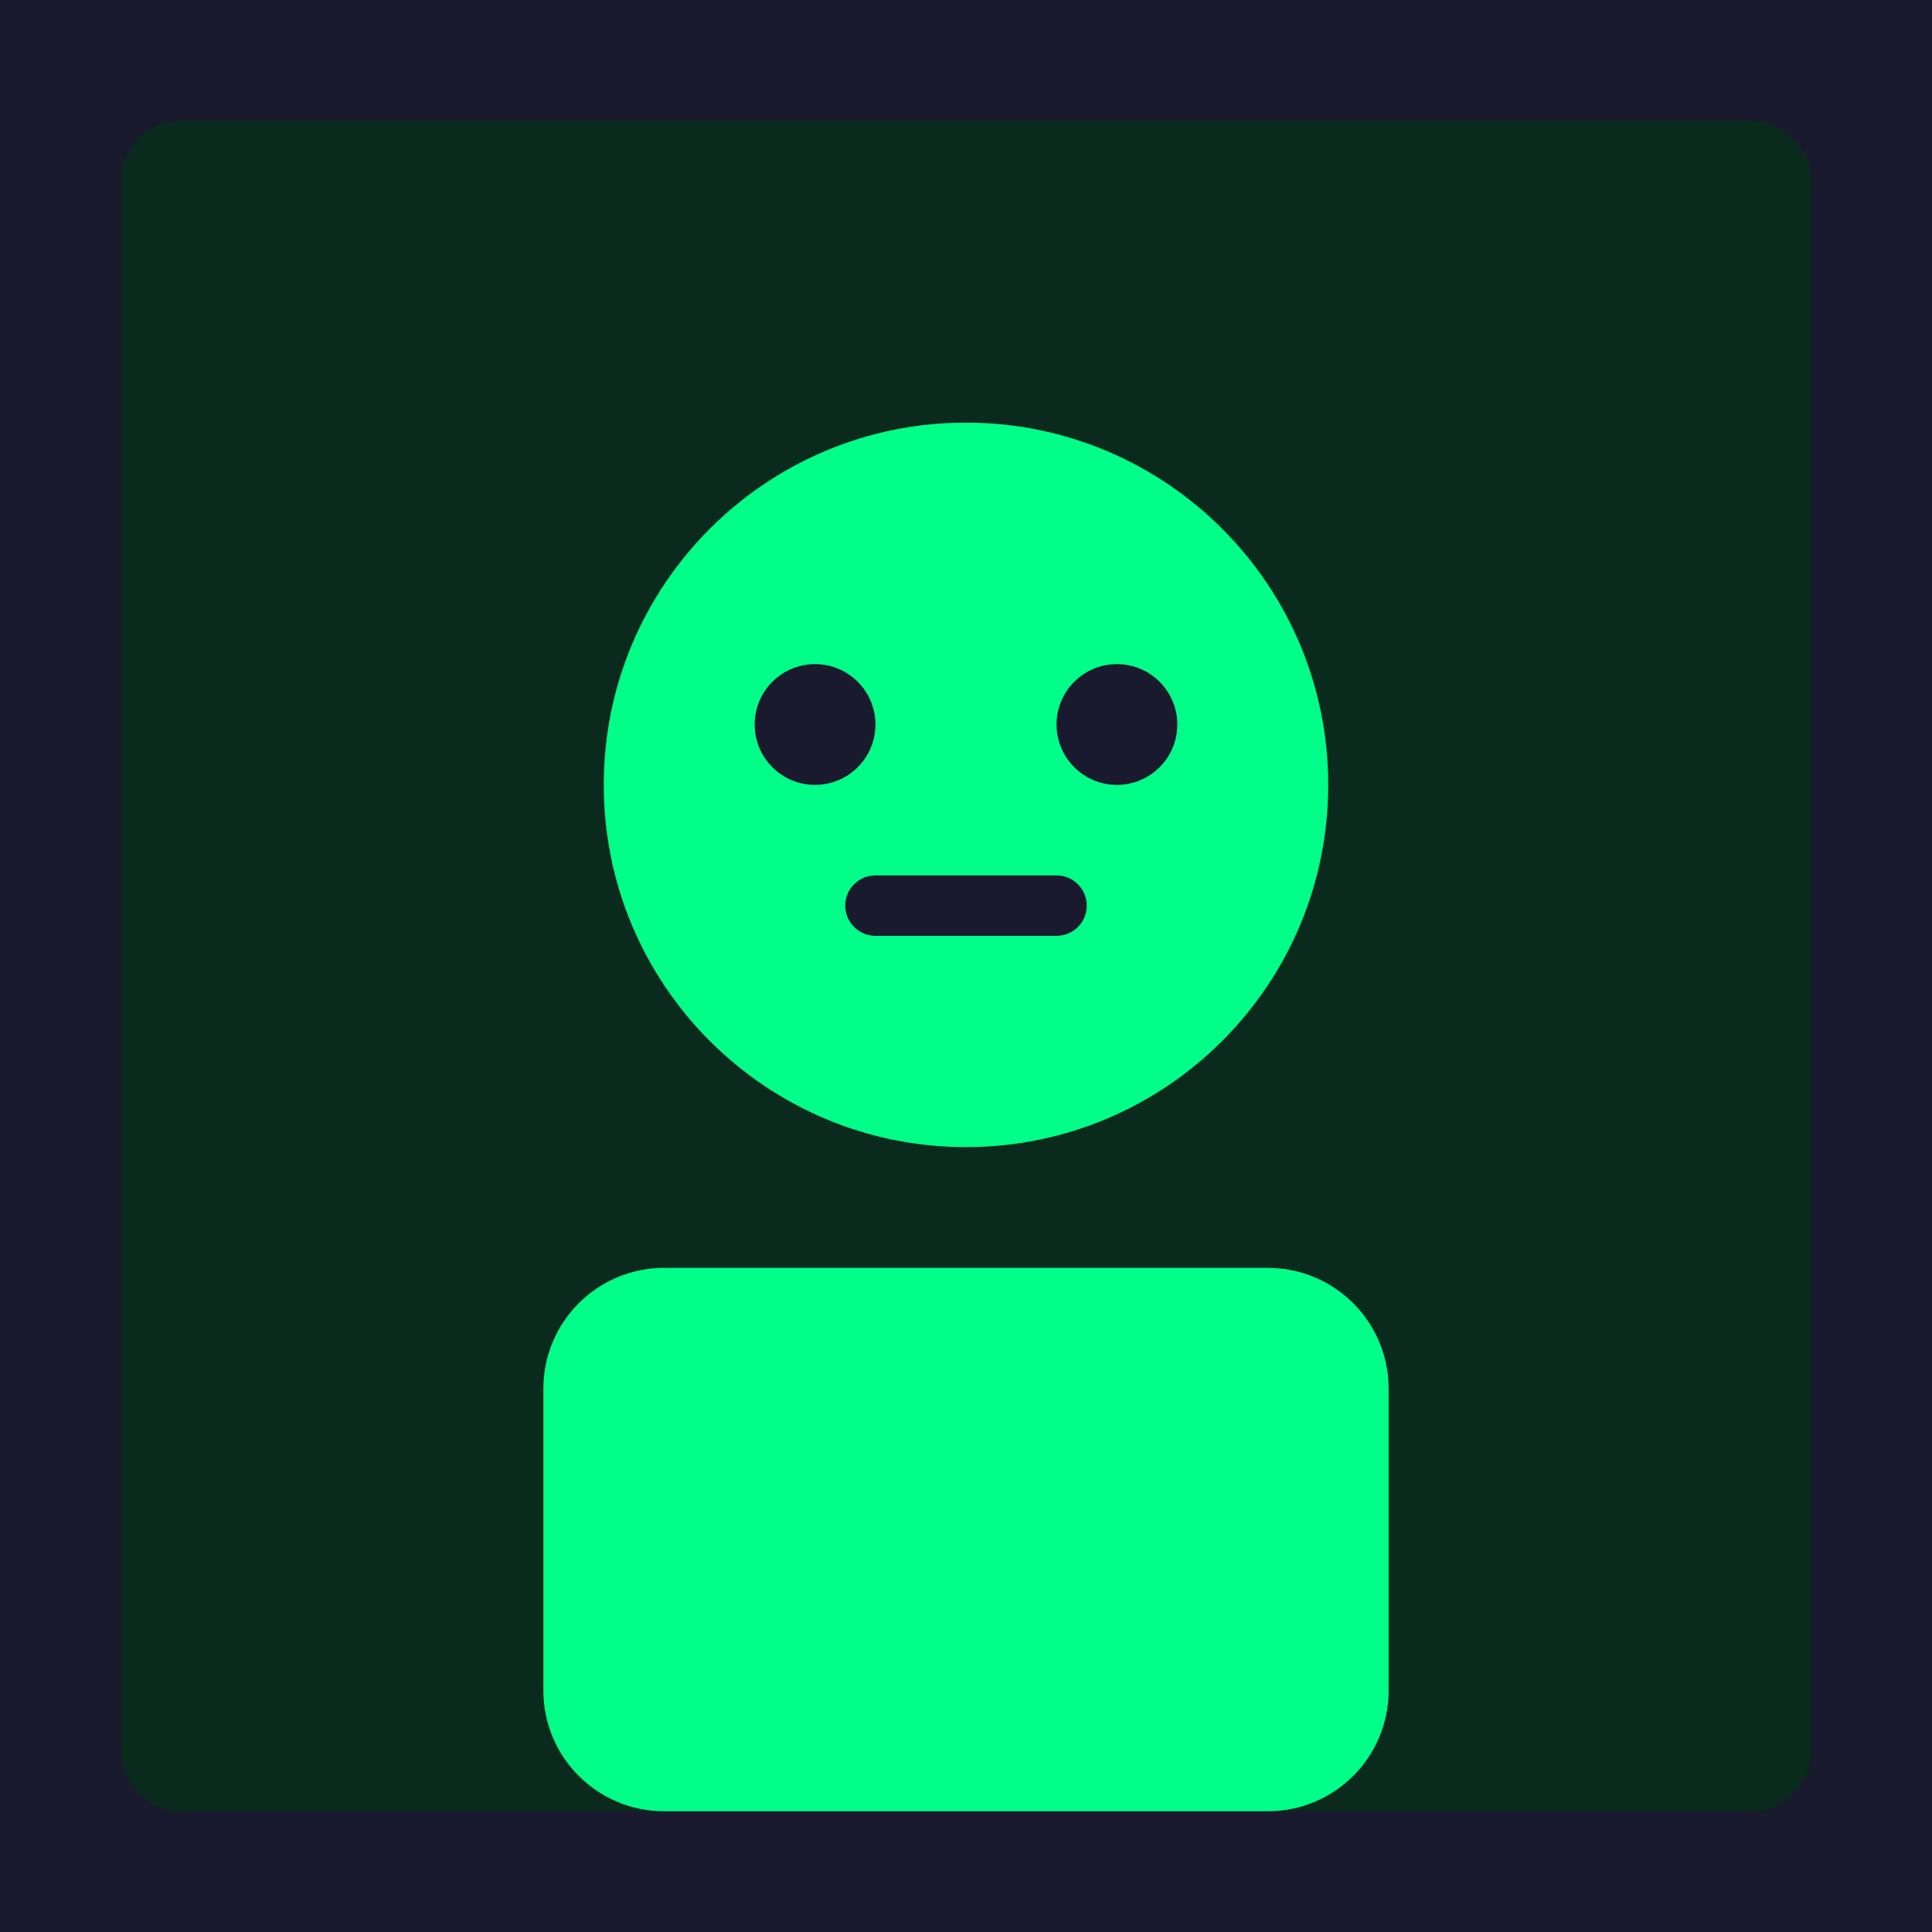
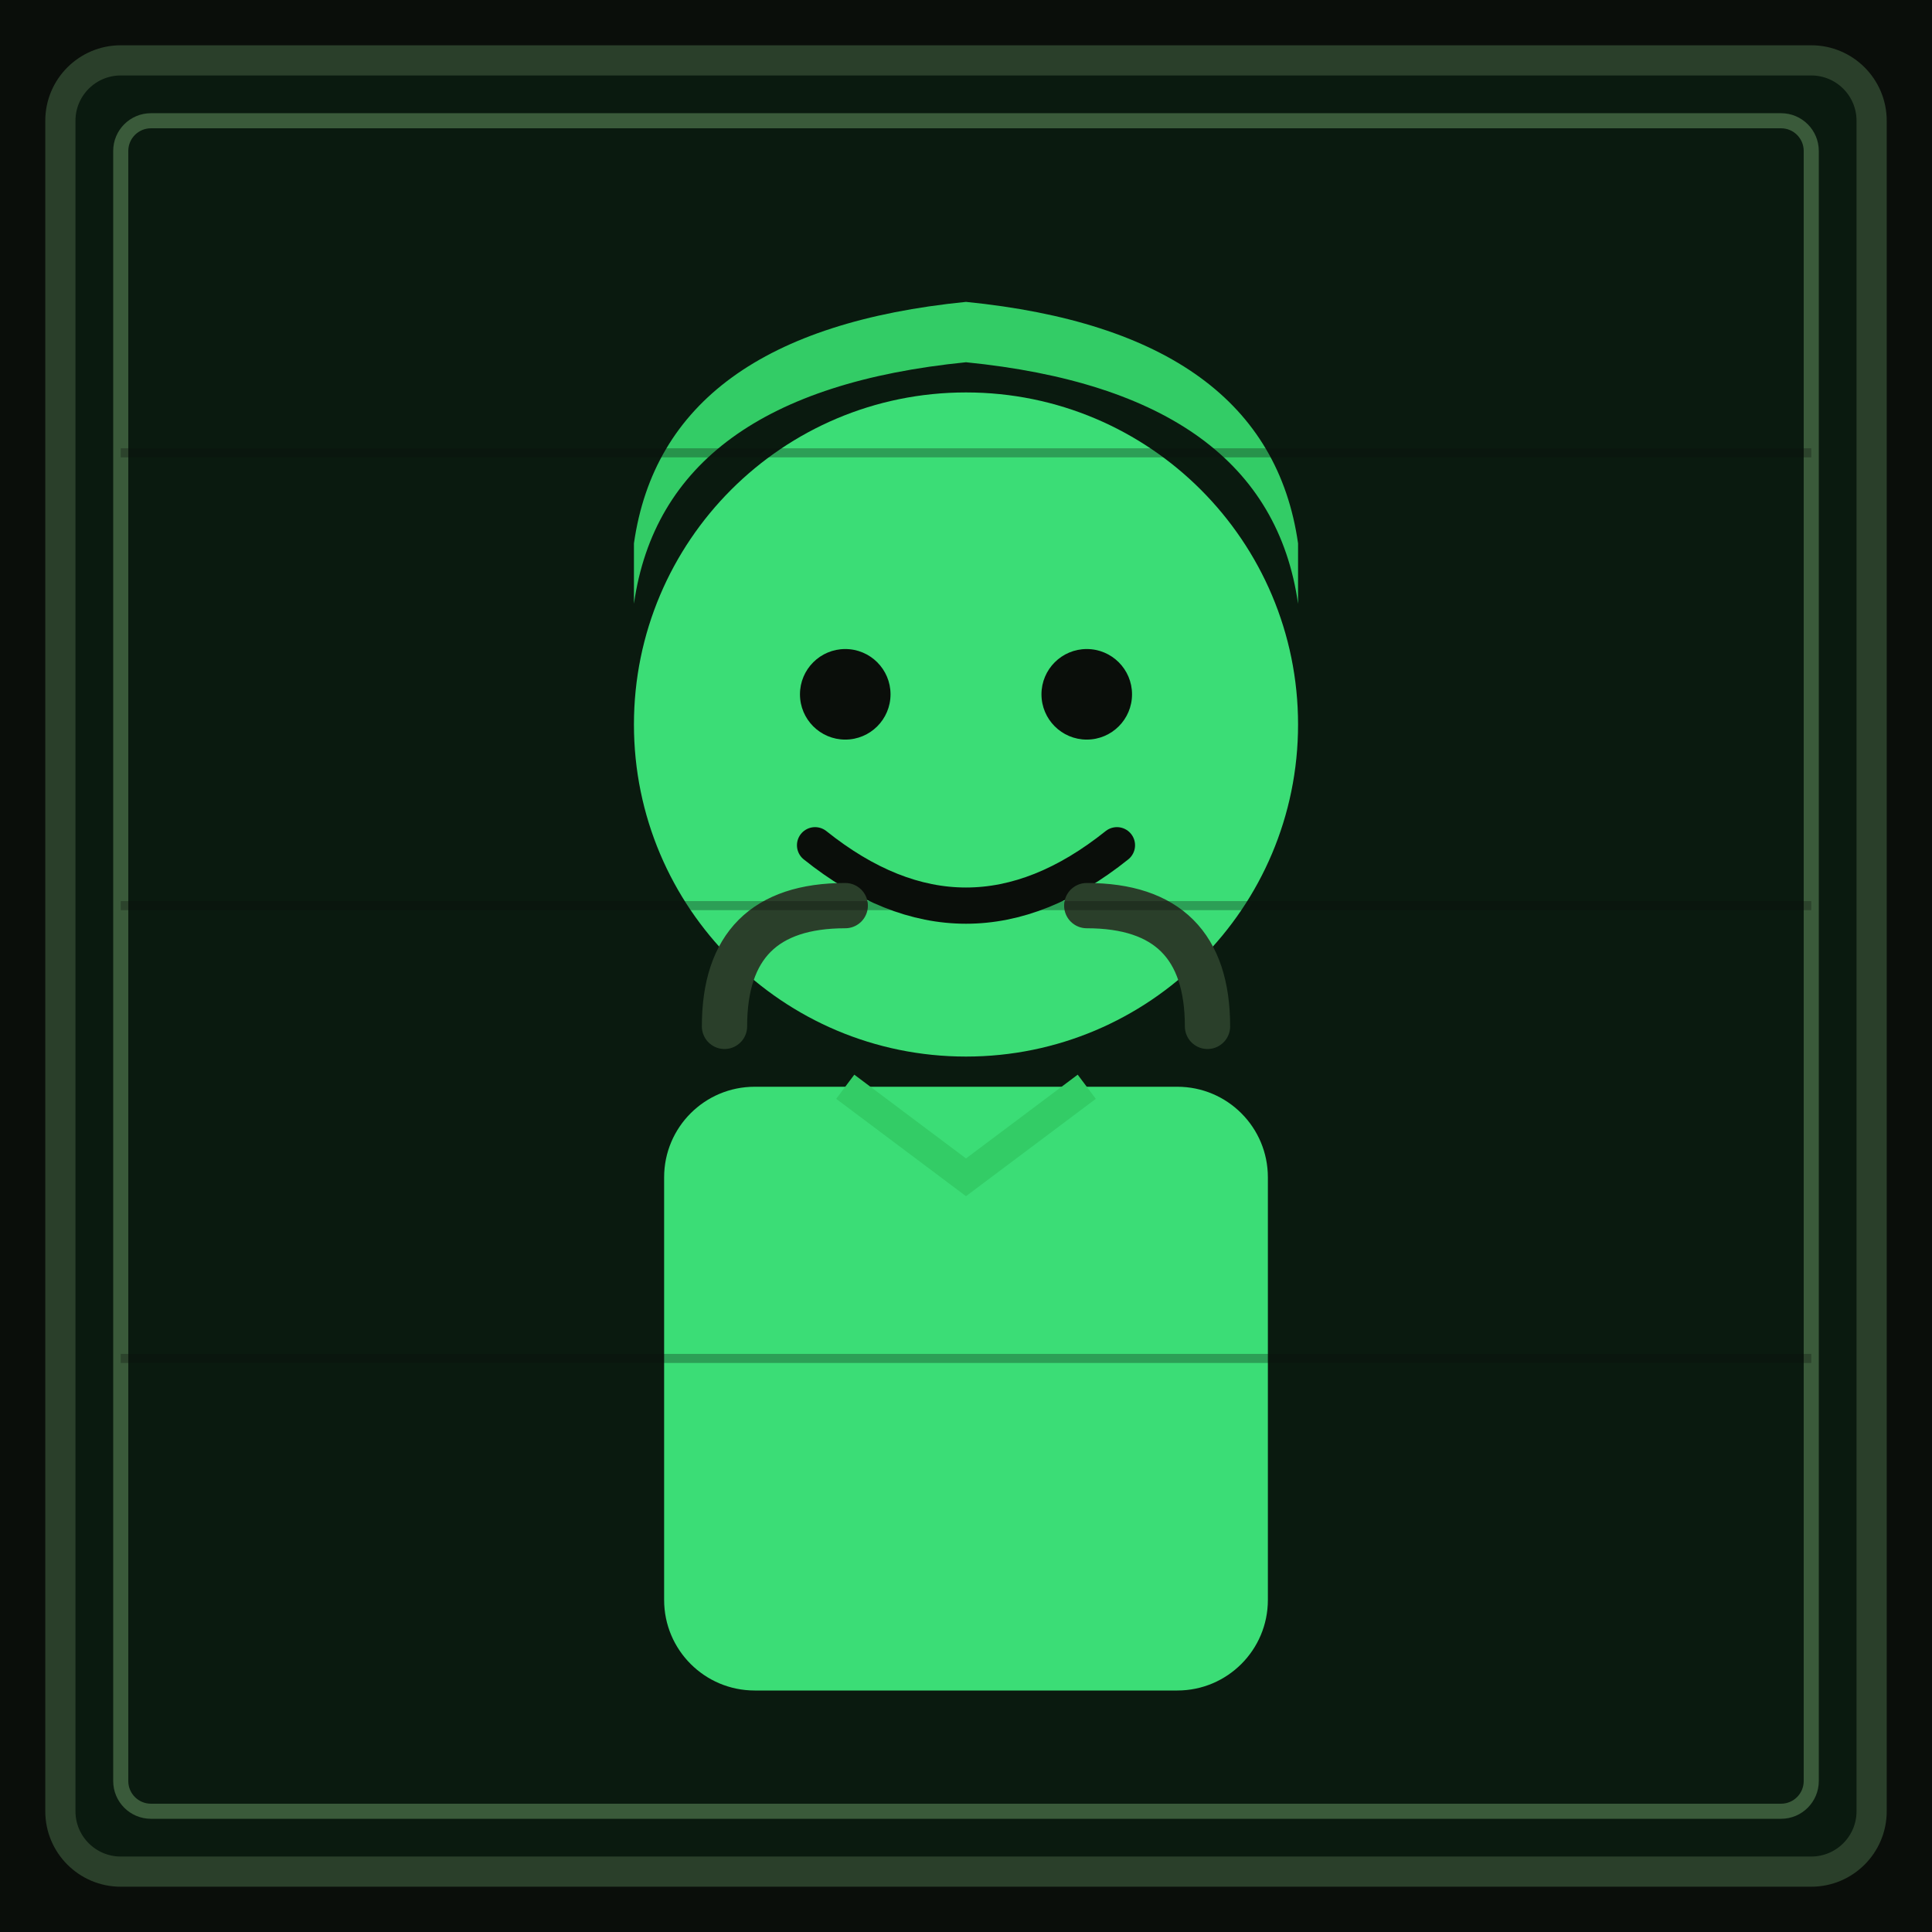
<svg xmlns="http://www.w3.org/2000/svg" width="64" height="64" viewBox="0 0 64 64">
-   <rect width="64" height="64" fill="#1a1a2e" />
-   <rect x="4" y="4" width="56" height="56" fill="#0a2a1e" rx="2" />
-   <circle cx="32" cy="26" r="12" fill="#00ff88" />
-   <rect x="18" y="42" width="28" height="18" rx="4" fill="#00ff88" />
-   <circle cx="27" cy="24" r="2" fill="#1a1a2e" />
-   <circle cx="37" cy="24" r="2" fill="#1a1a2e" />
-   <rect x="28" y="29" width="8" height="2" rx="1" fill="#1a1a2e" />
+   <rect width="64" height="64" fill="#0a0e0a" />
+   <rect x="2" y="2" width="60" height="60" fill="#0a1a0f" rx="2" stroke="#2a3f2a" stroke-width="1" />
+   <rect x="4" y="4" width="56" height="56" fill="none" stroke="#3a5a3a" stroke-width="0.5" rx="1" />
+   <circle cx="32" cy="24" r="11" fill="#44ff88" opacity="0.85" />
+   <path d="M21 20 Q22 13 32 12 Q42 13 43 20 L43 18 Q42 11 32 10 Q22 11 21 18 Z" fill="#33cc66" />
+   <circle cx="28" cy="23" r="1.5" fill="#0a0e0a" />
+   <circle cx="36" cy="23" r="1.5" fill="#0a0e0a" />
+   <path d="M27 28 Q32 32 37 28" fill="none" stroke="#0a0e0a" stroke-width="1.2" stroke-linecap="round" />
+   <rect x="22" y="36" width="20" height="20" rx="3" fill="#44ff88" opacity="0.85" />
+   <path d="M28 36 L32 39 L36 36" fill="none" stroke="#33cc66" stroke-width="1" />
+   <path d="M24 34 Q24 30 28 30" fill="none" stroke="#2a3f2a" stroke-width="1.5" stroke-linecap="round" />
+   <path d="M40 34 Q40 30 36 30" fill="none" stroke="#2a3f2a" stroke-width="1.5" stroke-linecap="round" />
+   <line x1="4" y1="15" x2="60" y2="15" stroke="#0a0e0a" stroke-width="0.3" opacity="0.3" />
+   <line x1="4" y1="30" x2="60" y2="30" stroke="#0a0e0a" stroke-width="0.3" opacity="0.3" />
+   <line x1="4" y1="45" x2="60" y2="45" stroke="#0a0e0a" stroke-width="0.3" opacity="0.3" />
</svg>
